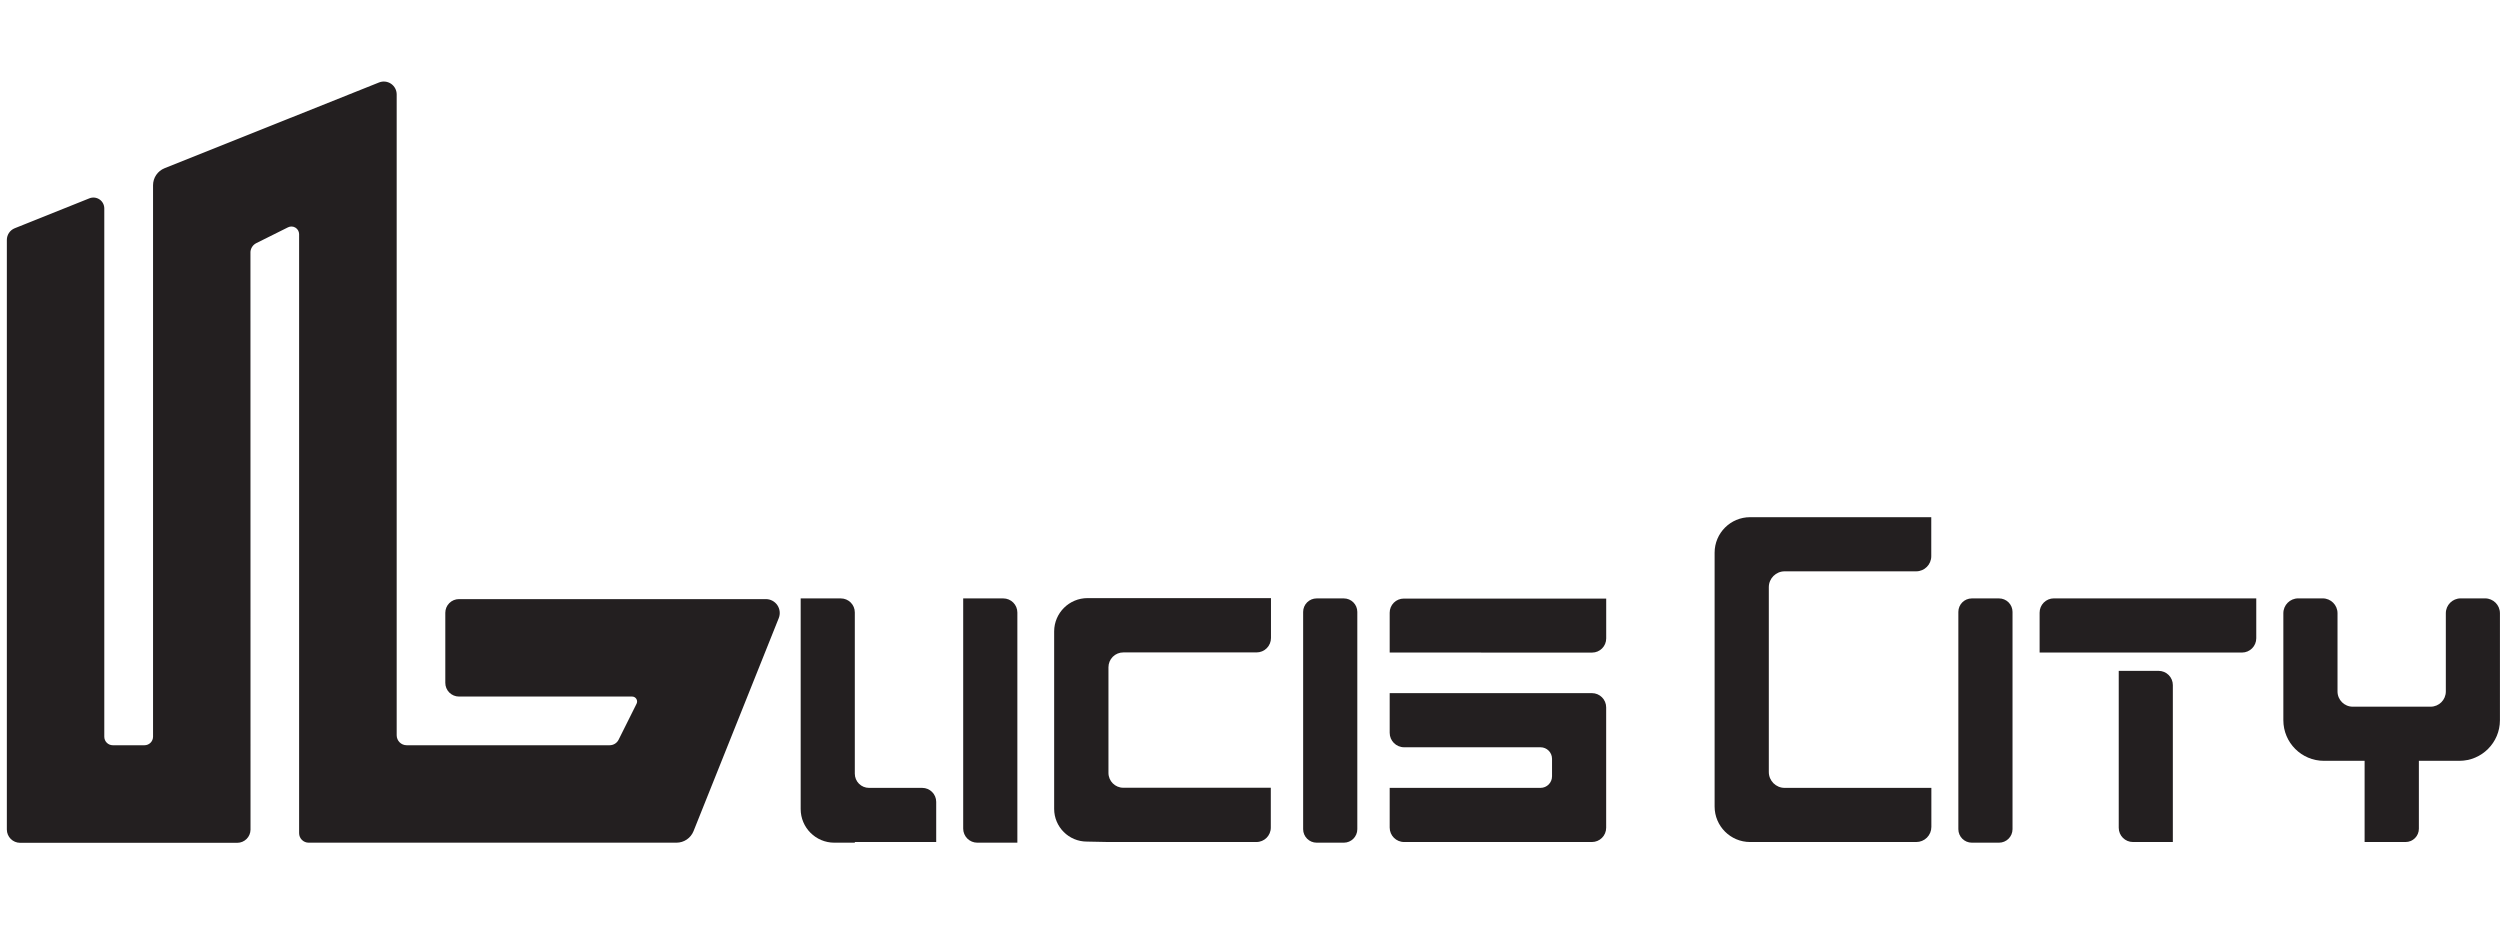
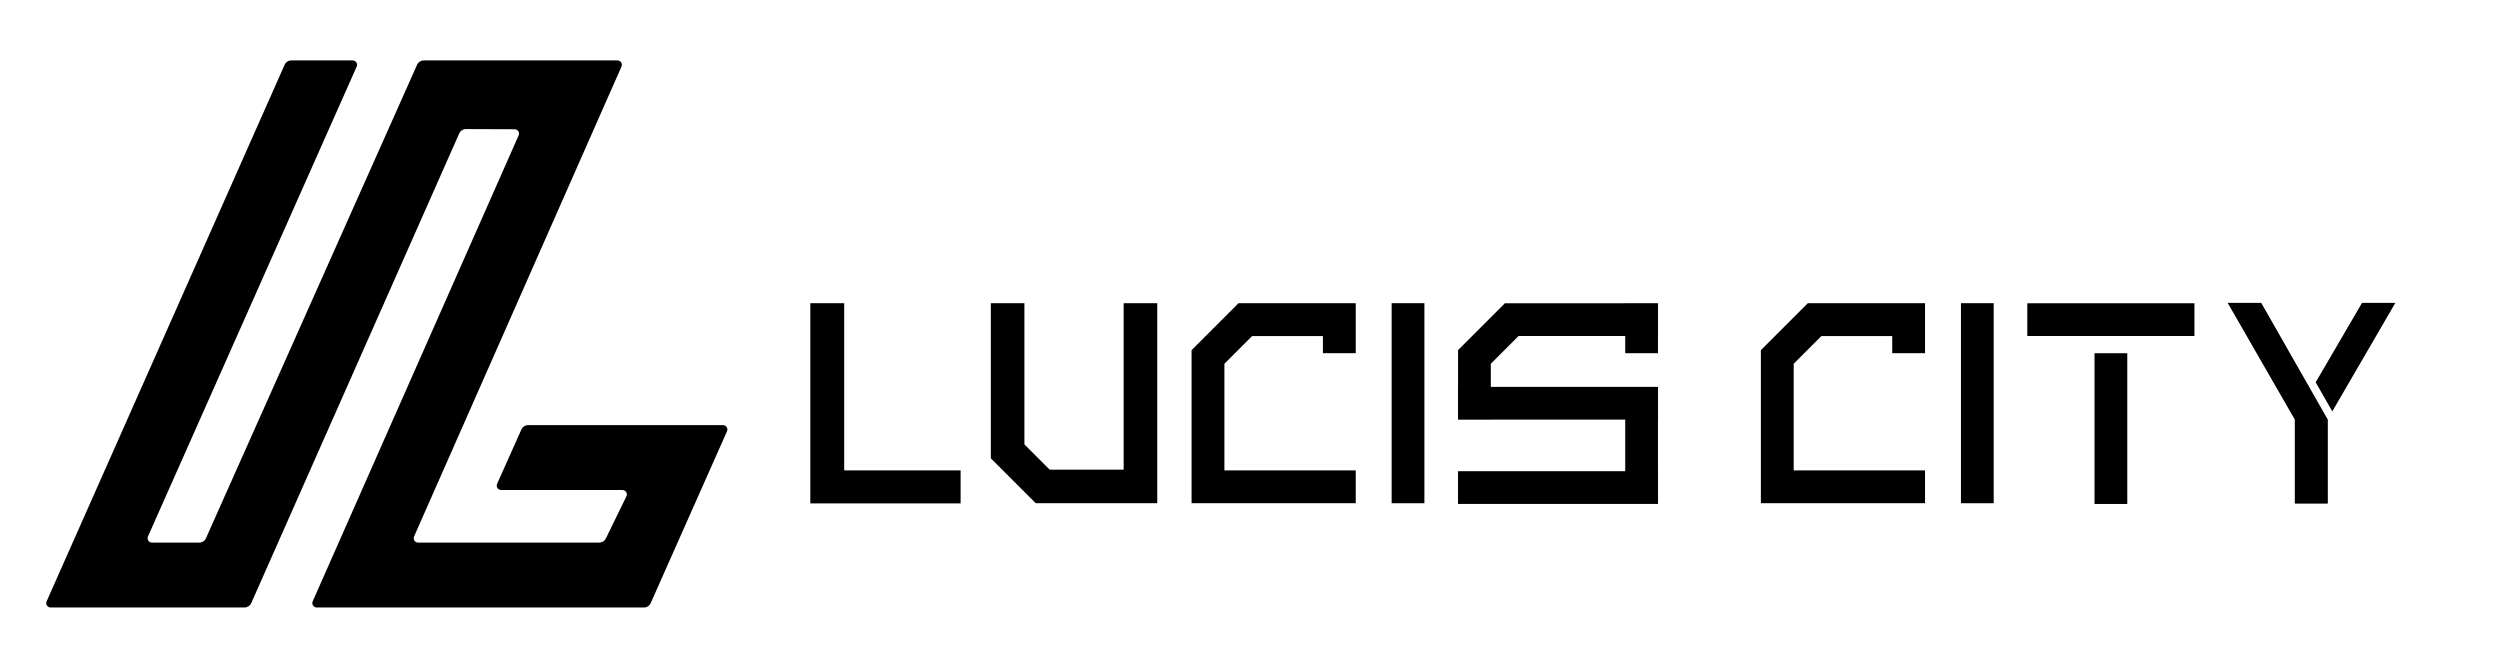
- <svg xmlns="http://www.w3.org/2000/svg" id="Layer_1" data-name="Layer 1" viewBox="0 0 752.24 284.65">
-   <defs>
-     <style>.cls-1{fill:#231f20;}</style>
-   </defs>
-   <path class="cls-1" d="M230.44,180.27H138.11a4.11,4.11,0,0,0-4.12,4.11v21.08a4.12,4.12,0,0,0,4.12,4.13h52.1a1.49,1.49,0,0,1,1.33,2.16l-5.4,10.82a3,3,0,0,1-2.71,1.67H122.36a3,3,0,0,1-3-3V28.41a3.87,3.87,0,0,0-5.3-3.6L49.51,50.62a5.52,5.52,0,0,0-3.46,5.13V221.68a2.57,2.57,0,0,1-2.57,2.56H33.94a2.56,2.56,0,0,1-2.56-2.56v-159a3.27,3.27,0,0,0-4.49-3l-22.46,9a3.78,3.78,0,0,0-2.37,3.49V249.6a4,4,0,0,0,4,4H71.38a4,4,0,0,0,4-3.95L75.36,76v-.22a3.2,3.2,0,0,1,1.74-2.61l9.58-4.78A2.31,2.31,0,0,1,90,70.41l0,180.28a2.87,2.87,0,0,0,2.87,2.87H203.55a5.53,5.53,0,0,0,5.13-3.47L234.32,186A4.17,4.17,0,0,0,230.44,180.27Z" />
-   <path class="cls-1" d="M613.71,184.35v12h60.9a4.3,4.3,0,0,0,4.29-4.3v-12H618A4.29,4.29,0,0,0,613.71,184.35Z" />
-   <path class="cls-1" d="M601.49,253.56h-8.17a4.06,4.06,0,0,1-4.06-4.06V184.12a4.06,4.06,0,0,1,4.06-4.06h8.17a4.06,4.06,0,0,1,4.07,4.06V249.5A4.07,4.07,0,0,1,601.49,253.56Z" />
-   <path class="cls-1" d="M404.35,253.56h-8.17a4.07,4.07,0,0,1-4.07-4.06V184.12a4.06,4.06,0,0,1,4.07-4.06h8.17a4.06,4.06,0,0,1,4.06,4.06V249.5A4.06,4.06,0,0,1,404.35,253.56Z" />
-   <path class="cls-1" d="M261.49,237.07h16a4.21,4.21,0,0,1,4.21,4.21v12.08H257.22v.2h-6.17a10.12,10.12,0,0,1-10.13-10.12V180.06H253a4.21,4.21,0,0,1,4.21,4.21V232.8A4.27,4.27,0,0,0,261.49,237.07Z" />
-   <path class="cls-1" d="M306.12,184.3v69.26H294.07a4.24,4.24,0,0,1-4.25-4.24V180.06h12.05A4.24,4.24,0,0,1,306.12,184.3Z" />
-   <path class="cls-1" d="M333.48,253.36h44.57a4.33,4.33,0,0,0,4.33-4.33v-12H338a4.47,4.47,0,0,1-4.47-4.46v-31.8a4.46,4.46,0,0,1,4.47-4.46h40.1a4.33,4.33,0,0,0,4.33-4.34v-12H327.24a10.05,10.05,0,0,0-10.05,10v53.41h0a9.85,9.85,0,0,0,9.85,9.85Z" />
-   <path class="cls-1" d="M418.15,196.35v-12a4.24,4.24,0,0,1,4.25-4.24h60.9v12a4.25,4.25,0,0,1-4.25,4.25Z" />
-   <path class="cls-1" d="M479,253.36H422.5a4.35,4.35,0,0,1-4.35-4.35V237.07h45.4A3.47,3.47,0,0,0,467,233.6v-5.28a3.47,3.47,0,0,0-3.47-3.47H422.5a4.35,4.35,0,0,1-4.35-4.35V208.56H479a4.29,4.29,0,0,1,4.29,4.29v36.23A4.29,4.29,0,0,1,479,253.36Z" />
-   <path class="cls-1" d="M581.11,167.37V155.62H526.6a10.68,10.68,0,0,0-10.68,10.68h0v76.38a10.68,10.68,0,0,0,10.68,10.68h50a4.53,4.53,0,0,0,4.54-4.53V237.07H537a4.77,4.77,0,0,1-4.77-4.77V176.68a4.77,4.77,0,0,1,4.77-4.77h39.59A4.54,4.54,0,0,0,581.11,167.37Z" />
-   <path class="cls-1" d="M653.8,206.15v47.21h-12a4.28,4.28,0,0,1-4.28-4.28V201.86h12A4.28,4.28,0,0,1,653.8,206.15Z" />
-   <path class="cls-1" d="M735.94,184.52v23.54a4.58,4.58,0,0,1-4.58,4.58H707.93a4.58,4.58,0,0,1-4.58-4.58V184.52a4.47,4.47,0,0,0-4.47-4.47h-7.37a4.47,4.47,0,0,0-4.46,4.47v32.19a12.22,12.22,0,0,0,12.22,12.22H711.5v24.43h12.33a4,4,0,0,0,4-4V228.93H740a12.22,12.22,0,0,0,12.22-12.22V184.52a4.47,4.47,0,0,0-4.46-4.47h-7.37A4.47,4.47,0,0,0,735.94,184.52Z" />
+ <svg xmlns="http://www.w3.org/2000/svg" id="Layer_1" data-name="Layer 1" viewBox="0 0 3424.25 900">
+   <path d="M2776.81,415.38h228.91v44.85H2776.81Z" />
+   <path d="M1109.89,689.51V415.3h46.41v229h159.45v45.22Z" />
+   <path d="M1906.14,689.27v-274H1951v274Z" />
+   <polygon points="1585.08 415.33 1585.08 689.27 1418.65 689.27 1357.14 627.75 1357.14 415.33 1403.13 415.33 1403.13 608.7 1437.7 643.27 1539.08 643.27 1539.08 415.33 1585.08 415.33" />
+   <polygon points="1856.96 415.33 1856.96 483.82 1811.99 483.82 1811.99 460.31 1715 460.31 1677.07 498.24 1677.07 644.29 1856.96 644.29 1856.96 689.27 1632.09 689.27 1632.09 479.62 1696.38 415.33 1856.96 415.33" />
+   <polygon points="2226.07 483.82 2226.07 460.24 2079.97 460.24 2041.97 498.24 2041.97 529.86 2271 529.86 2271 574.72 2270.93 574.72 2270.93 645.36 2271 645.36 2271 690.22 1997.04 690.22 1997.04 645.36 2226.07 645.36 2226.07 574.72 2041.97 574.72 2041.97 574.79 1997.11 574.79 1997.11 574.72 1997.04 574.72 1997.04 529.86 1997.11 529.86 1997.11 479.5 2061.24 415.38 2226.07 415.38 2226.07 415.33 2270.93 415.33 2270.93 415.38 2271 415.38 2271 460.24 2270.93 460.24 2270.93 483.82 2226.07 483.82" />
+   <path d="M2685.91,689.27v-274h44.86v274Z" />
+   <path d="M2913.73,483.82V690.29h-44.86V483.82Z" />
+   <polygon points="2636.73 415.33 2636.73 483.82 2591.76 483.82 2591.76 460.31 2494.77 460.31 2456.84 498.24 2456.84 644.29 2636.73 644.29 2636.73 689.27 2411.86 689.27 2411.86 479.62 2476.14 415.33 2636.73 415.33" />
+   <polygon points="3188.41 574.8 3188.41 689.78 3143.2 689.78 3143.2 574.72 3051.21 414.82 3097.2 414.82 3188.41 574.8" />
+   <polygon points="3194.54 563.47 3280.93 414.82 3235.28 414.82 3171.78 523.63 3194.54 563.47" />
+   <path d="M433.79,832.07h448.3a10,10,0,0,0,9.14-5.94L995.78,590.74a6,6,0,0,0-5.49-8.43h-267a10,10,0,0,0-9.13,5.92l-33.27,74.5a6,6,0,0,0,5.48,8.45H852.61a6,6,0,0,1,5.39,8.63l-28.18,57.77a10,10,0,0,1-9,5.62H572.67a6,6,0,0,1-5.49-8.42L851.25,91.19a6,6,0,0,0-5.49-8.42H580.44a10,10,0,0,0-9.14,5.93L282.07,737.27a10,10,0,0,1-9.13,5.93H208.16a6,6,0,0,1-5.49-8.44L488.56,91.2a6,6,0,0,0-5.48-8.43H399a10,10,0,0,0-9.14,5.94l-326,734.93a6,6,0,0,0,5.48,8.43H335a10,10,0,0,0,9.14-6L629,182.75a10,10,0,0,1,9.17-5.95l66.72.23a6,6,0,0,1,5.47,8.43L428.3,823.65A6,6,0,0,0,433.79,832.07Z" />
</svg>
